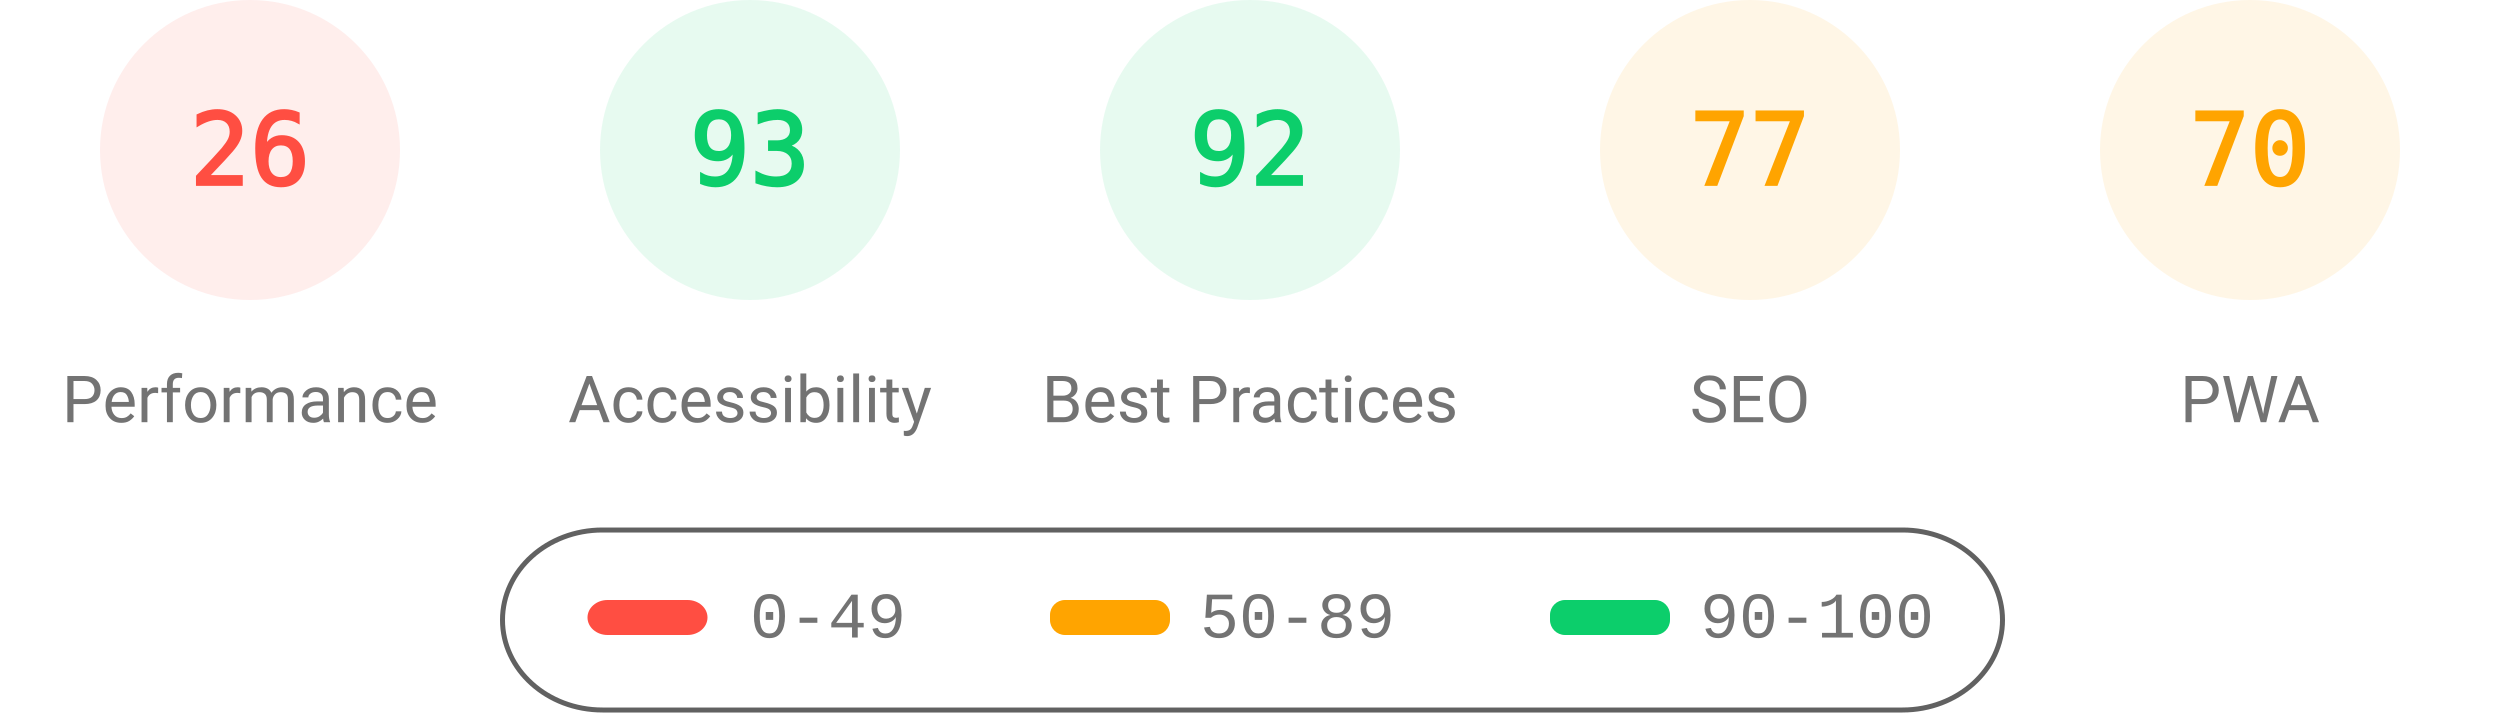
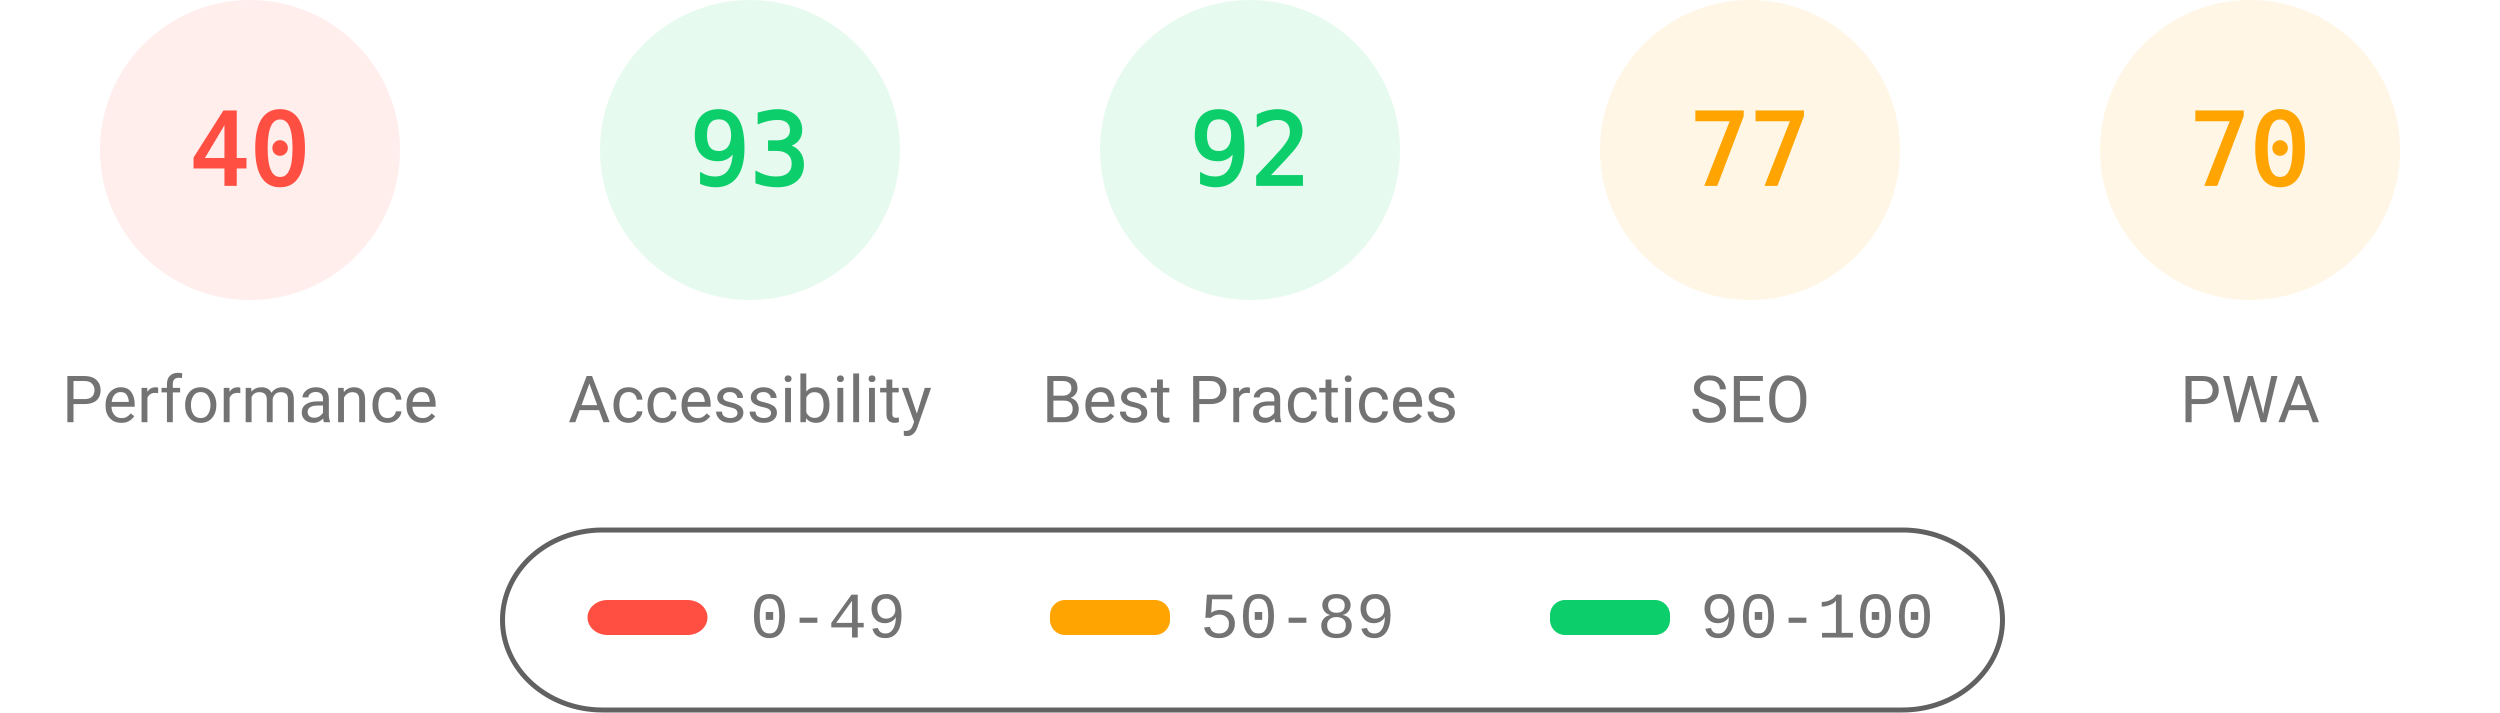
<svg xmlns="http://www.w3.org/2000/svg" fill="none" width="1000" height="285">
  <style>.gauge-base{opacity:.1}.gauge-arc{fill:none;animation-delay:250ms;stroke-linecap:round;transform:rotate(-90deg);transform-origin:100px 60px;animation:load-gauge 1s ease forwards}.guage-text{font-size:40px;font-family:monospace;text-align:center}.guage-red{color:#ff4e42;fill:#ff4e42;stroke:#ff4e42}.guage-orange{color:#ffa400;fill:#ffa400;stroke:#ffa400}.guage-green{color:#0cce6b;fill:#0cce6b;stroke:#0cce6b}.guage-undefined{color:#5c5c5c;fill:#5c5c5c;stroke:#5c5c5c}.guage-title{color:#737373;fill:#737373;stroke:none;font-size:26px;line-height:26px;font-family:Roboto,Halvetica,Arial,sans-serif}@keyframes load-gauge{from{stroke-dasharray:0 352.858}}</style>
  <svg class="guage-div guage-perf guage-red" viewBox="0 0 200 200" width="200" height="200">
    <circle class="gauge-base" r="56" cx="100" cy="60" stroke-width="8" />
-     <circle class="gauge-arc guage-arc-1" r="56" cx="100" cy="60" stroke-width="8" style="stroke-dasharray:91.483,351.858" />
-     <text class="guage-text" x="100" y="60" alignment-baseline="central" dominant-baseline="central" text-anchor="middle">26</text>
+     <circle class="gauge-arc guage-arc-1" r="56" cx="100" cy="60" stroke-width="8" style="stroke-dasharray:140.743,351.858" />
+     <text class="guage-text" x="100" y="60" alignment-baseline="central" dominant-baseline="central" text-anchor="middle">40</text>
    <text class="guage-title" x="100" y="160" alignment-baseline="central" dominant-baseline="central" text-anchor="middle">Performance</text>
  </svg>
  <svg class="guage-div guage-acc guage-green" viewBox="0 0 200 200" width="200" height="200" x="200">
    <circle class="gauge-base" r="56" cx="100" cy="60" stroke-width="8" />
    <circle class="gauge-arc guage-arc-2" r="56" cx="100" cy="60" stroke-width="8" style="stroke-dasharray:327.228,351.858" />
    <text class="guage-text" x="100" y="60" alignment-baseline="central" dominant-baseline="central" text-anchor="middle">93</text>
    <text class="guage-title" x="100" y="160" alignment-baseline="central" dominant-baseline="central" text-anchor="middle">Accessibility</text>
  </svg>
  <svg class="guage-div guage-best guage-green" viewBox="0 0 200 200" width="200" height="200" x="400">
    <circle class="gauge-base" r="56" cx="100" cy="60" stroke-width="8" />
    <circle class="gauge-arc guage-arc-3" r="56" cx="100" cy="60" stroke-width="8" style="stroke-dasharray:323.709,351.858" />
    <text class="guage-text" x="100" y="60" alignment-baseline="central" dominant-baseline="central" text-anchor="middle">92</text>
    <text class="guage-title" x="100" y="160" alignment-baseline="central" dominant-baseline="central" text-anchor="middle">Best Practices</text>
  </svg>
  <svg class="guage-div guage-seo guage-orange" viewBox="0 0 200 200" width="200" height="200" x="600">
    <circle class="gauge-base" r="56" cx="100" cy="60" stroke-width="8" />
    <circle class="gauge-arc guage-arc-4" r="56" cx="100" cy="60" stroke-width="8" style="stroke-dasharray:270.931,351.858" />
    <text class="guage-text" x="100" y="60" alignment-baseline="central" dominant-baseline="central" text-anchor="middle">77</text>
    <text class="guage-title" x="100" y="160" alignment-baseline="central" dominant-baseline="central" text-anchor="middle">SEO</text>
  </svg>
  <svg class="guage-div guage-pwa guage-orange" viewBox="0 0 200 200" width="200" height="200" x="800">
    <circle class="gauge-base" r="56" cx="100" cy="60" stroke-width="8" />
    <circle class="gauge-arc guage-arc-4" r="56" cx="100" cy="60" stroke-width="8" style="stroke-dasharray:246.301,351.858" />
    <text class="guage-text" x="100" y="60" alignment-baseline="central" dominant-baseline="central" text-anchor="middle">70</text>
    <text class="guage-title" x="100" y="160" alignment-baseline="central" dominant-baseline="central" text-anchor="middle">PWA</text>
  </svg>
  <svg width="604" height="76" x="200" y="210">
    <path fill="none" id="canvas_background" d="M-1-1h604v80H-1z" />
    <rect fill-opacity="0" stroke="#616161" stroke-width="2" rx="40" id="svg_2" height="72" width="600" y="2" x="1" fill="#000" />
    <rect stroke="#000" rx="8" id="svg_3" height="14" width="48" y="30" x="35" stroke-opacity="null" stroke-width="0" fill="#ff4e42" />
    <rect stroke="#000" rx="6" id="svg_4" height="14" width="48" y="30" x="220" stroke-opacity="null" stroke-width="0" fill="#ffa400" />
    <rect stroke="#000" rx="6" id="svg_5" height="14" width="48" y="30" x="420" stroke-opacity="null" stroke-width="0" fill="#0cce6b" />
    <text xml:space="preserve" text-anchor="start" font-family="'Courier New', Courier, monospace" font-size="26" id="svg_6" y="45" x="100" stroke-opacity="null" stroke-width="0" stroke="#000" fill="#737373">0-49</text>
    <text xml:space="preserve" text-anchor="start" font-family="'Courier New', Courier, monospace" font-size="26" id="svg_7" y="45" x="280" stroke-opacity="null" stroke-width="0" stroke="#000" fill="#737373">50-89</text>
    <text xml:space="preserve" text-anchor="start" font-family="'Courier New', Courier, monospace" font-size="26" id="svg_8" y="45" x="480" stroke-opacity="null" stroke-width="0" stroke="#000" fill="#737373">90-100</text>
  </svg>
</svg>
